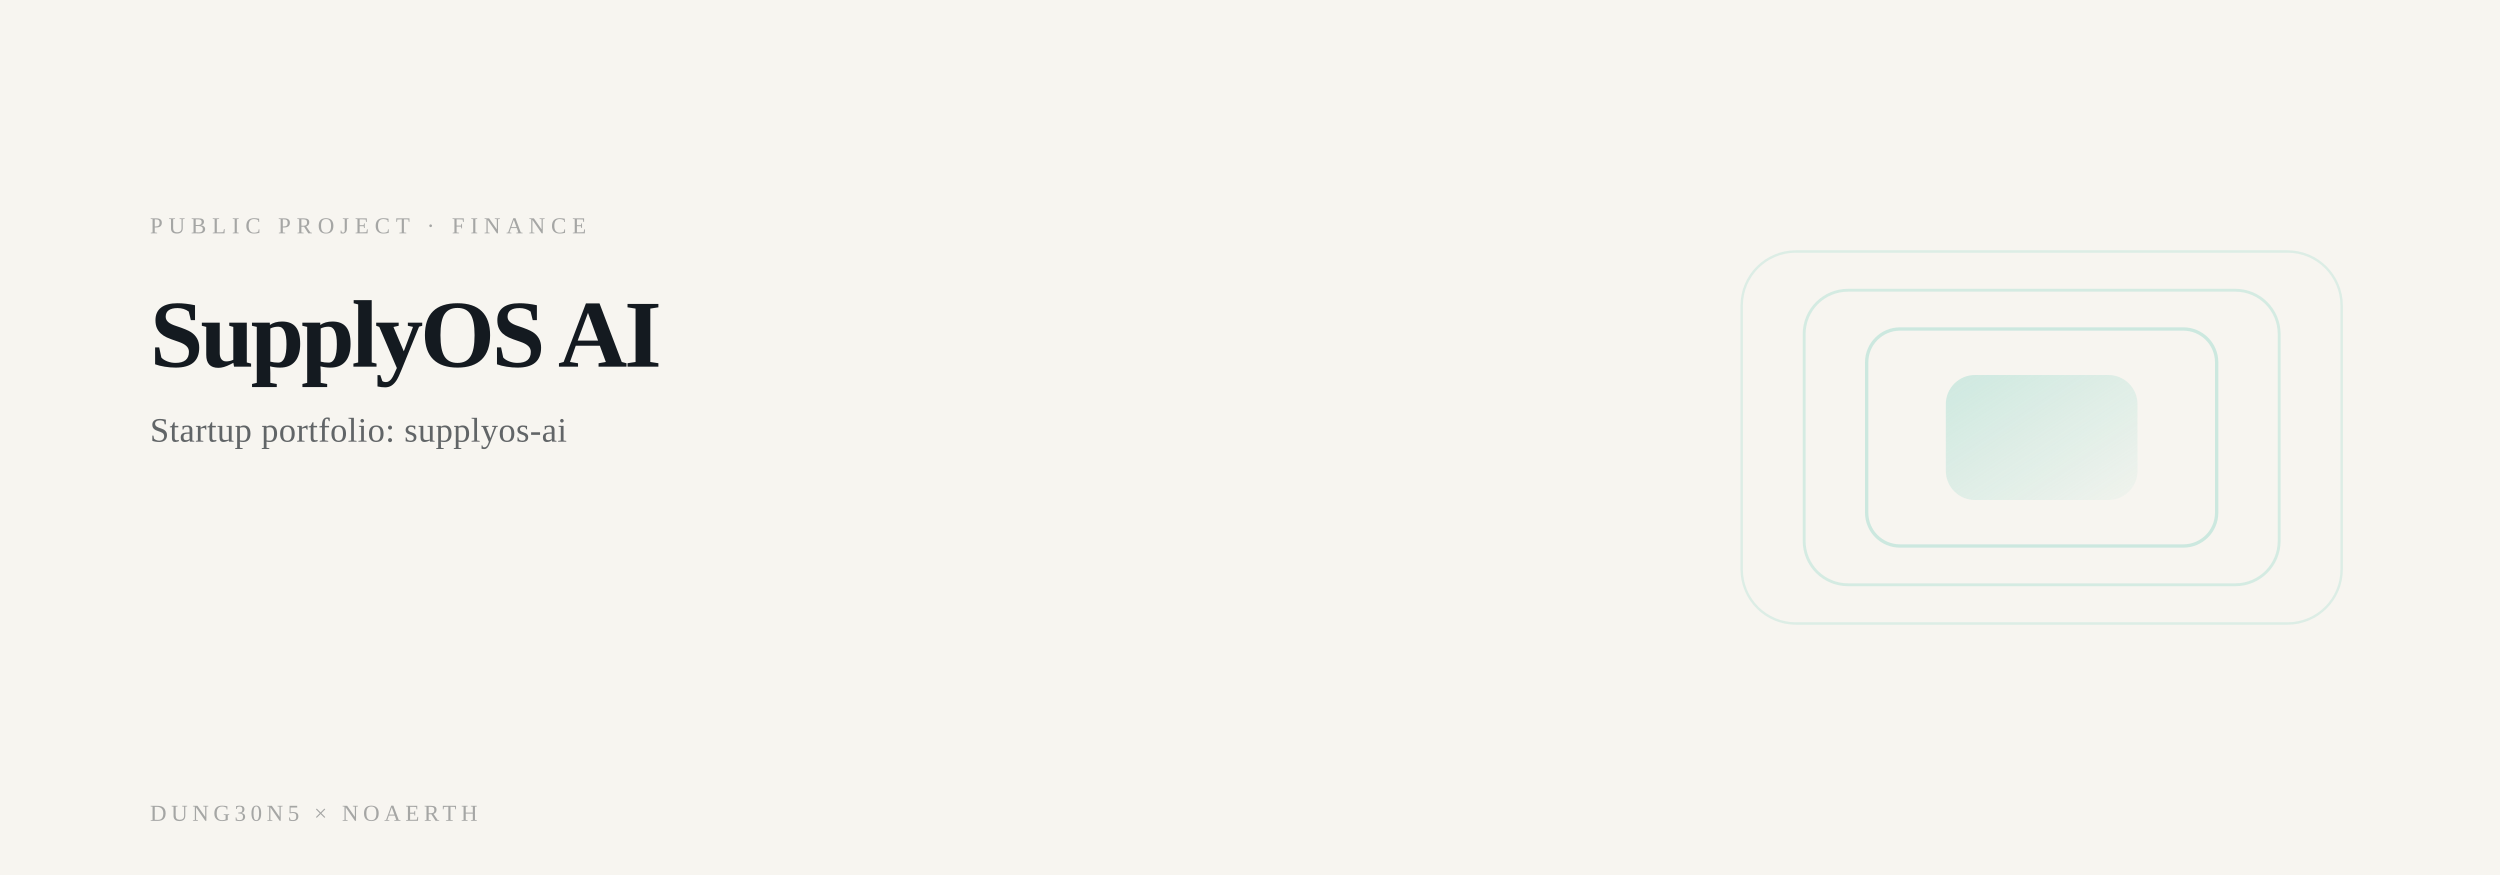
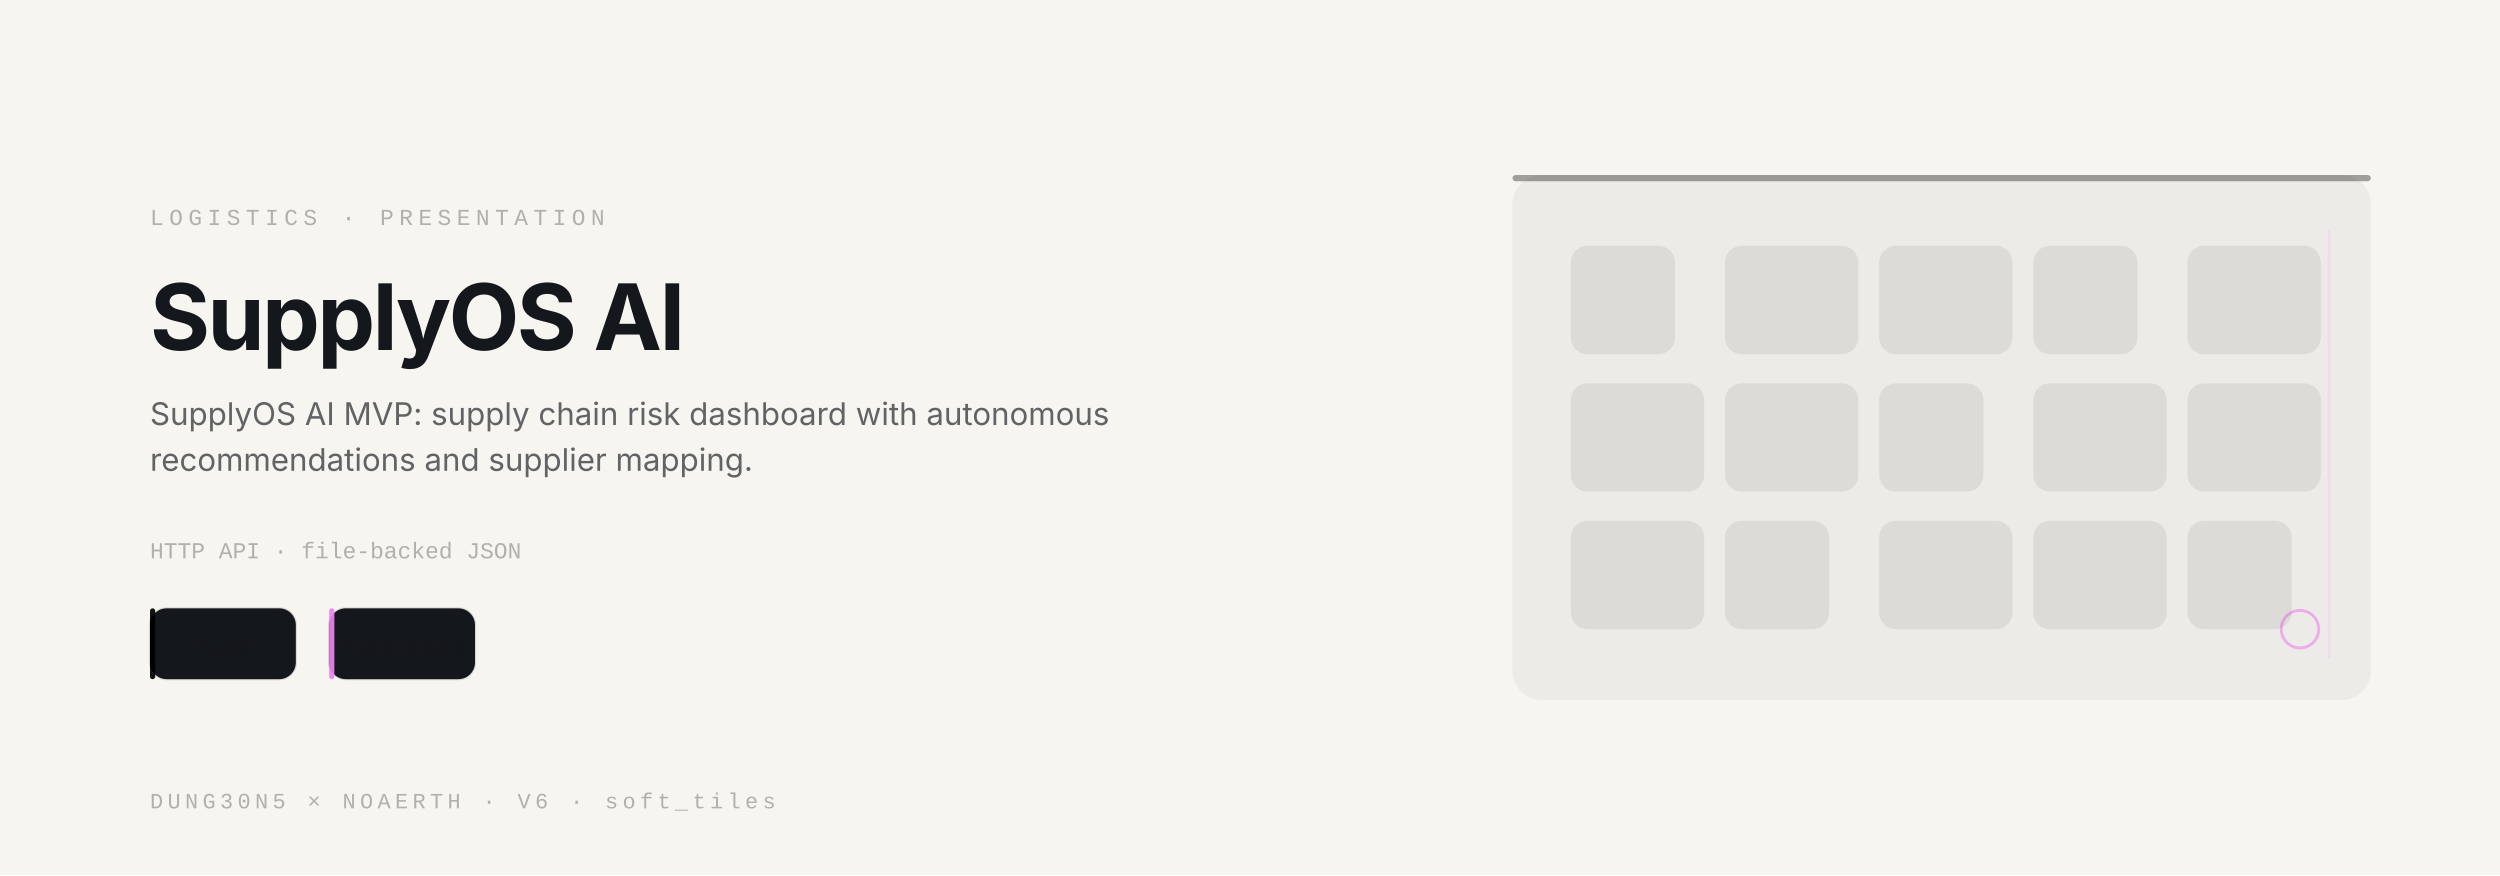
- <svg xmlns="http://www.w3.org/2000/svg" viewBox="0 0 1200 420" width="1200" height="420" role="img" aria-label="SupplyOS AI: ledger columns with allocation flow between them. Motion depicts capital enters, allocates across positions, and settles into an outcome.">
-   <defs>
-     <linearGradient id="hero-supplyos-ai-light-a" x1="0" y1="0" x2="1" y2="1">
-       <stop offset="0" stop-color="#7fd1c1" stop-opacity="0.85" />
-       <stop offset="1" stop-color="#7fd1c1" stop-opacity="0.15" />
-     </linearGradient>
-   </defs>
+ <svg xmlns="http://www.w3.org/2000/svg" viewBox="0 0 1200 420" width="1200" height="420" role="img" aria-label="SupplyOS AI: a composed grid assembles and a sweep resolves it">
  <rect width="1200" height="420" fill="#f7f5f0" />
-   <rect x="896" y="157.92" width="168" height="104.16" rx="16" fill="none" stroke="#7fd1c1" stroke-width="1.60" opacity="0.36" />
-   <rect x="866" y="139.32" width="228" height="141.36" rx="21" fill="none" stroke="#7fd1c1" stroke-width="1.38" opacity="0.29" />
-   <rect x="836" y="120.72" width="288" height="178.56" rx="26" fill="none" stroke="#7fd1c1" stroke-width="1.16" opacity="0.23" />
-   <rect x="934" y="180" width="92" height="60" rx="14" fill="url(#hero-supplyos-ai-light-a)" opacity="0.40" />
-   <text x="72" y="112" fill="#141a205c" font-size="11" letter-spacing="2.8">PUBLIC PROJECT · FINANCE</text>
-   <text x="72" y="176" fill="#141a20" font-size="46" font-weight="660" letter-spacing="-1.4">SupplyOS AI</text>
-   <text x="72" y="212" fill="#141a20a8" font-size="16.5" letter-spacing="0.2">Startup portfolio: supplyos-ai</text>
-   <rect x="72" y="266" width="106" height="40" rx="9" fill="#141a20" fill-opacity="0.05" stroke="#f4efe424" stroke-width="1.1" opacity="0">
-     <animate attributeName="opacity" from="0" to="1" dur="0.5s" begin="0.50s" fill="freeze" />
-   </rect>
-   <rect x="72" y="266" width="2.5" height="40" rx="1.2" fill="#7fd1c1" opacity="0">
-     <animate attributeName="opacity" from="0" to="0.9" dur="0.5s" begin="0.50s" fill="freeze" />
-   </rect>
-   <text x="125" y="291" fill="#141a20" font-size="11.5" text-anchor="middle" font-family="ui-monospace,SFMono-Regular,Menlo,monospace" opacity="0">capital<animate attributeName="opacity" from="0" to="1" dur="0.5s" begin="0.65s" fill="freeze" />
-   </text>
-   <rect x="194" y="266" width="106" height="40" rx="9" fill="#141a20" fill-opacity="0.05" stroke="#f4efe424" stroke-width="1.1" opacity="0">
-     <animate attributeName="opacity" from="0" to="1" dur="0.5s" begin="1.00s" fill="freeze" />
-   </rect>
-   <rect x="194" y="266" width="2.5" height="40" rx="1.2" fill="#7fd1c1" opacity="0">
-     <animate attributeName="opacity" from="0" to="0.9" dur="0.5s" begin="1.00s" fill="freeze" />
-   </rect>
-   <text x="247" y="291" fill="#141a20" font-size="11.5" text-anchor="middle" font-family="ui-monospace,SFMono-Regular,Menlo,monospace" opacity="0">allocate<animate attributeName="opacity" from="0" to="1" dur="0.5s" begin="1.15s" fill="freeze" />
-   </text>
-   <rect x="316" y="266" width="106" height="40" rx="9" fill="#141a20" fill-opacity="0.05" stroke="#f4efe424" stroke-width="1.1" opacity="0">
-     <animate attributeName="opacity" from="0" to="1" dur="0.5s" begin="1.50s" fill="freeze" />
-   </rect>
-   <rect x="316" y="266" width="2.5" height="40" rx="1.2" fill="#7fd1c1" opacity="0">
-     <animate attributeName="opacity" from="0" to="0.9" dur="0.5s" begin="1.50s" fill="freeze" />
-   </rect>
-   <text x="369" y="291" fill="#141a20" font-size="11.5" text-anchor="middle" font-family="ui-monospace,SFMono-Regular,Menlo,monospace" opacity="0">mark<animate attributeName="opacity" from="0" to="1" dur="0.5s" begin="1.65s" fill="freeze" />
-   </text>
-   <rect x="438" y="266" width="106" height="40" rx="9" fill="#141a20" fill-opacity="0.05" stroke="#f4efe424" stroke-width="1.1" opacity="0">
-     <animate attributeName="opacity" from="0" to="1" dur="0.5s" begin="2.00s" fill="freeze" />
-   </rect>
-   <rect x="438" y="266" width="2.5" height="40" rx="1.2" fill="#e7c27a" opacity="0">
-     <animate attributeName="opacity" from="0" to="0.9" dur="0.5s" begin="2.00s" fill="freeze" />
-   </rect>
-   <text x="491" y="291" fill="#141a20" font-size="11.5" text-anchor="middle" font-family="ui-monospace,SFMono-Regular,Menlo,monospace" opacity="0">settle<animate attributeName="opacity" from="0" to="1" dur="0.5s" begin="2.15s" fill="freeze" />
-   </text>
-   <text x="72" y="394" fill="#141a205c" font-size="11" letter-spacing="2.2">DUNG30N5 × NOAERTH</text>
+   <text x="72" y="108" font-family="ui-monospace, SFMono-Regular, Menlo, Monaco, Consolas, 'Liberation Mono', monospace" font-size="11" letter-spacing="2.6" fill="#14171c4f">LOGISTICS · PRESENTATION</text>
+   <text x="72" y="168" font-family="-apple-system, BlinkMacSystemFont, 'Segoe UI', Inter, Helvetica, Arial, sans-serif" font-size="44" font-weight="660" letter-spacing="-1.2" fill="#14171c">SupplyOS AI</text>
+   <text x="72" y="204" font-family="-apple-system, BlinkMacSystemFont, 'Segoe UI', Inter, Helvetica, Arial, sans-serif" font-size="15" fill="#14171ca8">SupplyOS AI MVP: supply chain risk dashboard with autonomous</text>
+   <text x="72" y="226" font-family="-apple-system, BlinkMacSystemFont, 'Segoe UI', Inter, Helvetica, Arial, sans-serif" font-size="15" fill="#14171ca8">recommendations and supplier mapping.</text>
+   <text x="72" y="268" font-family="ui-monospace, SFMono-Regular, Menlo, Monaco, Consolas, 'Liberation Mono', monospace" font-size="11" fill="#14171c4f">HTTP API · file-backed JSON</text>
+   <rect x="72.0" y="292.0" width="70.0" height="34.0" rx="8" fill="#14171c" stroke="#14171c1f" stroke-width="1.1" />
+   <rect x="72.0" y="292.0" width="2.5" height="34.0" rx="1.2" fill="mint" opacity="0.92" />
+   <text x="107.0" y="314" font-family="ui-monospace, SFMono-Regular, Menlo, Monaco, Consolas, 'Liberation Mono', monospace" font-size="11" fill="#14171c" fill-opacity="0.82" text-anchor="middle">risk</text>
+   <rect x="158.0" y="292.0" width="70.0" height="34.0" rx="8" fill="#14171c" stroke="#14171c1f" stroke-width="1.1" />
+   <rect x="158.0" y="292.0" width="2.5" height="34.0" rx="1.2" fill="violet" opacity="0.92" />
+   <text x="193.0" y="314" font-family="ui-monospace, SFMono-Regular, Menlo, Monaco, Consolas, 'Liberation Mono', monospace" font-size="11" fill="#14171c" fill-opacity="0.82" text-anchor="middle">risk/[id]</text>
+   <rect x="726.0" y="84.0" width="412.0" height="252.0" rx="14" fill="mint" fill-opacity="0.04" />
+   <rect x="729.0" y="87.0" width="406.0" height="246.0" rx="12" fill="none" stroke="mint" stroke-width="1" stroke-opacity="0.18" />
+   <rect x="738.0" y="316.0" width="382.0" height="20" rx="5" fill="none" stroke="mint" stroke-width="1.1" opacity="0.30" />
+   <rect x="754.0" y="286.0" width="362.0" height="20" rx="5" fill="none" stroke="mint" stroke-width="1.1" opacity="0.24" />
+   <rect x="770.0" y="256.0" width="342.0" height="20" rx="5" fill="none" stroke="mint" stroke-width="1.1" opacity="0.18" />
+   <rect x="786.0" y="226.0" width="322.0" height="20" rx="5" fill="none" stroke="mint" stroke-width="1.1" opacity="0.12" />
+   <rect x="726.0" y="84.0" width="412.0" height="3" rx="1.5" fill="mint" opacity="0.35" />
+   <circle cx="1104.0" cy="302.0" r="9" fill="none" stroke="violet" stroke-width="1.4" opacity="0.6" />
+   <rect x="754" y="118" width="50" height="52" rx="8" fill="mint" fill-opacity="0.08" stroke="mint" stroke-width="1" stroke-opacity="0.4" opacity="0.85" />
+   <rect x="828" y="118" width="64" height="52" rx="8" fill="mint" fill-opacity="0.08" stroke="mint" stroke-width="1" stroke-opacity="0.4" opacity="0.85" />
+   <rect x="902" y="118" width="64" height="52" rx="8" fill="mint" fill-opacity="0.08" stroke="mint" stroke-width="1" stroke-opacity="0.4" opacity="0.85" />
+   <rect x="976" y="118" width="50" height="52" rx="8" fill="mint" fill-opacity="0.08" stroke="mint" stroke-width="1" stroke-opacity="0.4" opacity="0.85" />
+   <rect x="1050" y="118" width="64" height="52" rx="8" fill="mint" fill-opacity="0.08" stroke="mint" stroke-width="1" stroke-opacity="0.4" opacity="0.85" />
+   <rect x="754" y="184" width="64" height="52" rx="8" fill="mint" fill-opacity="0.08" stroke="mint" stroke-width="1" stroke-opacity="0.4" opacity="0.85" />
+   <rect x="828" y="184" width="64" height="52" rx="8" fill="mint" fill-opacity="0.08" stroke="mint" stroke-width="1" stroke-opacity="0.4" opacity="0.85" />
+   <rect x="902" y="184" width="50" height="52" rx="8" fill="mint" fill-opacity="0.08" stroke="mint" stroke-width="1" stroke-opacity="0.4" opacity="0.85" />
+   <rect x="976" y="184" width="64" height="52" rx="8" fill="mint" fill-opacity="0.08" stroke="mint" stroke-width="1" stroke-opacity="0.4" opacity="0.85" />
+   <rect x="1050" y="184" width="64" height="52" rx="8" fill="mint" fill-opacity="0.08" stroke="mint" stroke-width="1" stroke-opacity="0.4" opacity="0.85" />
+   <rect x="754" y="250" width="64" height="52" rx="8" fill="mint" fill-opacity="0.08" stroke="mint" stroke-width="1" stroke-opacity="0.4" opacity="0.85" />
+   <rect x="828" y="250" width="50" height="52" rx="8" fill="mint" fill-opacity="0.08" stroke="mint" stroke-width="1" stroke-opacity="0.4" opacity="0.85" />
+   <rect x="902" y="250" width="64" height="52" rx="8" fill="mint" fill-opacity="0.08" stroke="mint" stroke-width="1" stroke-opacity="0.4" opacity="0.85" />
+   <rect x="976" y="250" width="64" height="52" rx="8" fill="mint" fill-opacity="0.08" stroke="mint" stroke-width="1" stroke-opacity="0.4" opacity="0.85" />
+   <rect x="1050" y="250" width="50" height="52" rx="8" fill="mint" fill-opacity="0.08" stroke="mint" stroke-width="1" stroke-opacity="0.4" opacity="0.85" />
+   <line x1="1118" y1="110" x2="1118" y2="316" stroke="violet" stroke-width="1.4" opacity="0.14" />
+   <text x="72" y="388" font-family="ui-monospace, SFMono-Regular, Menlo, Monaco, Consolas, 'Liberation Mono', monospace" font-size="10.5" letter-spacing="2.1" fill="#14171c4f">DUNG30N5 × NOAERTH · V6 · soft_tiles</text>
</svg>
